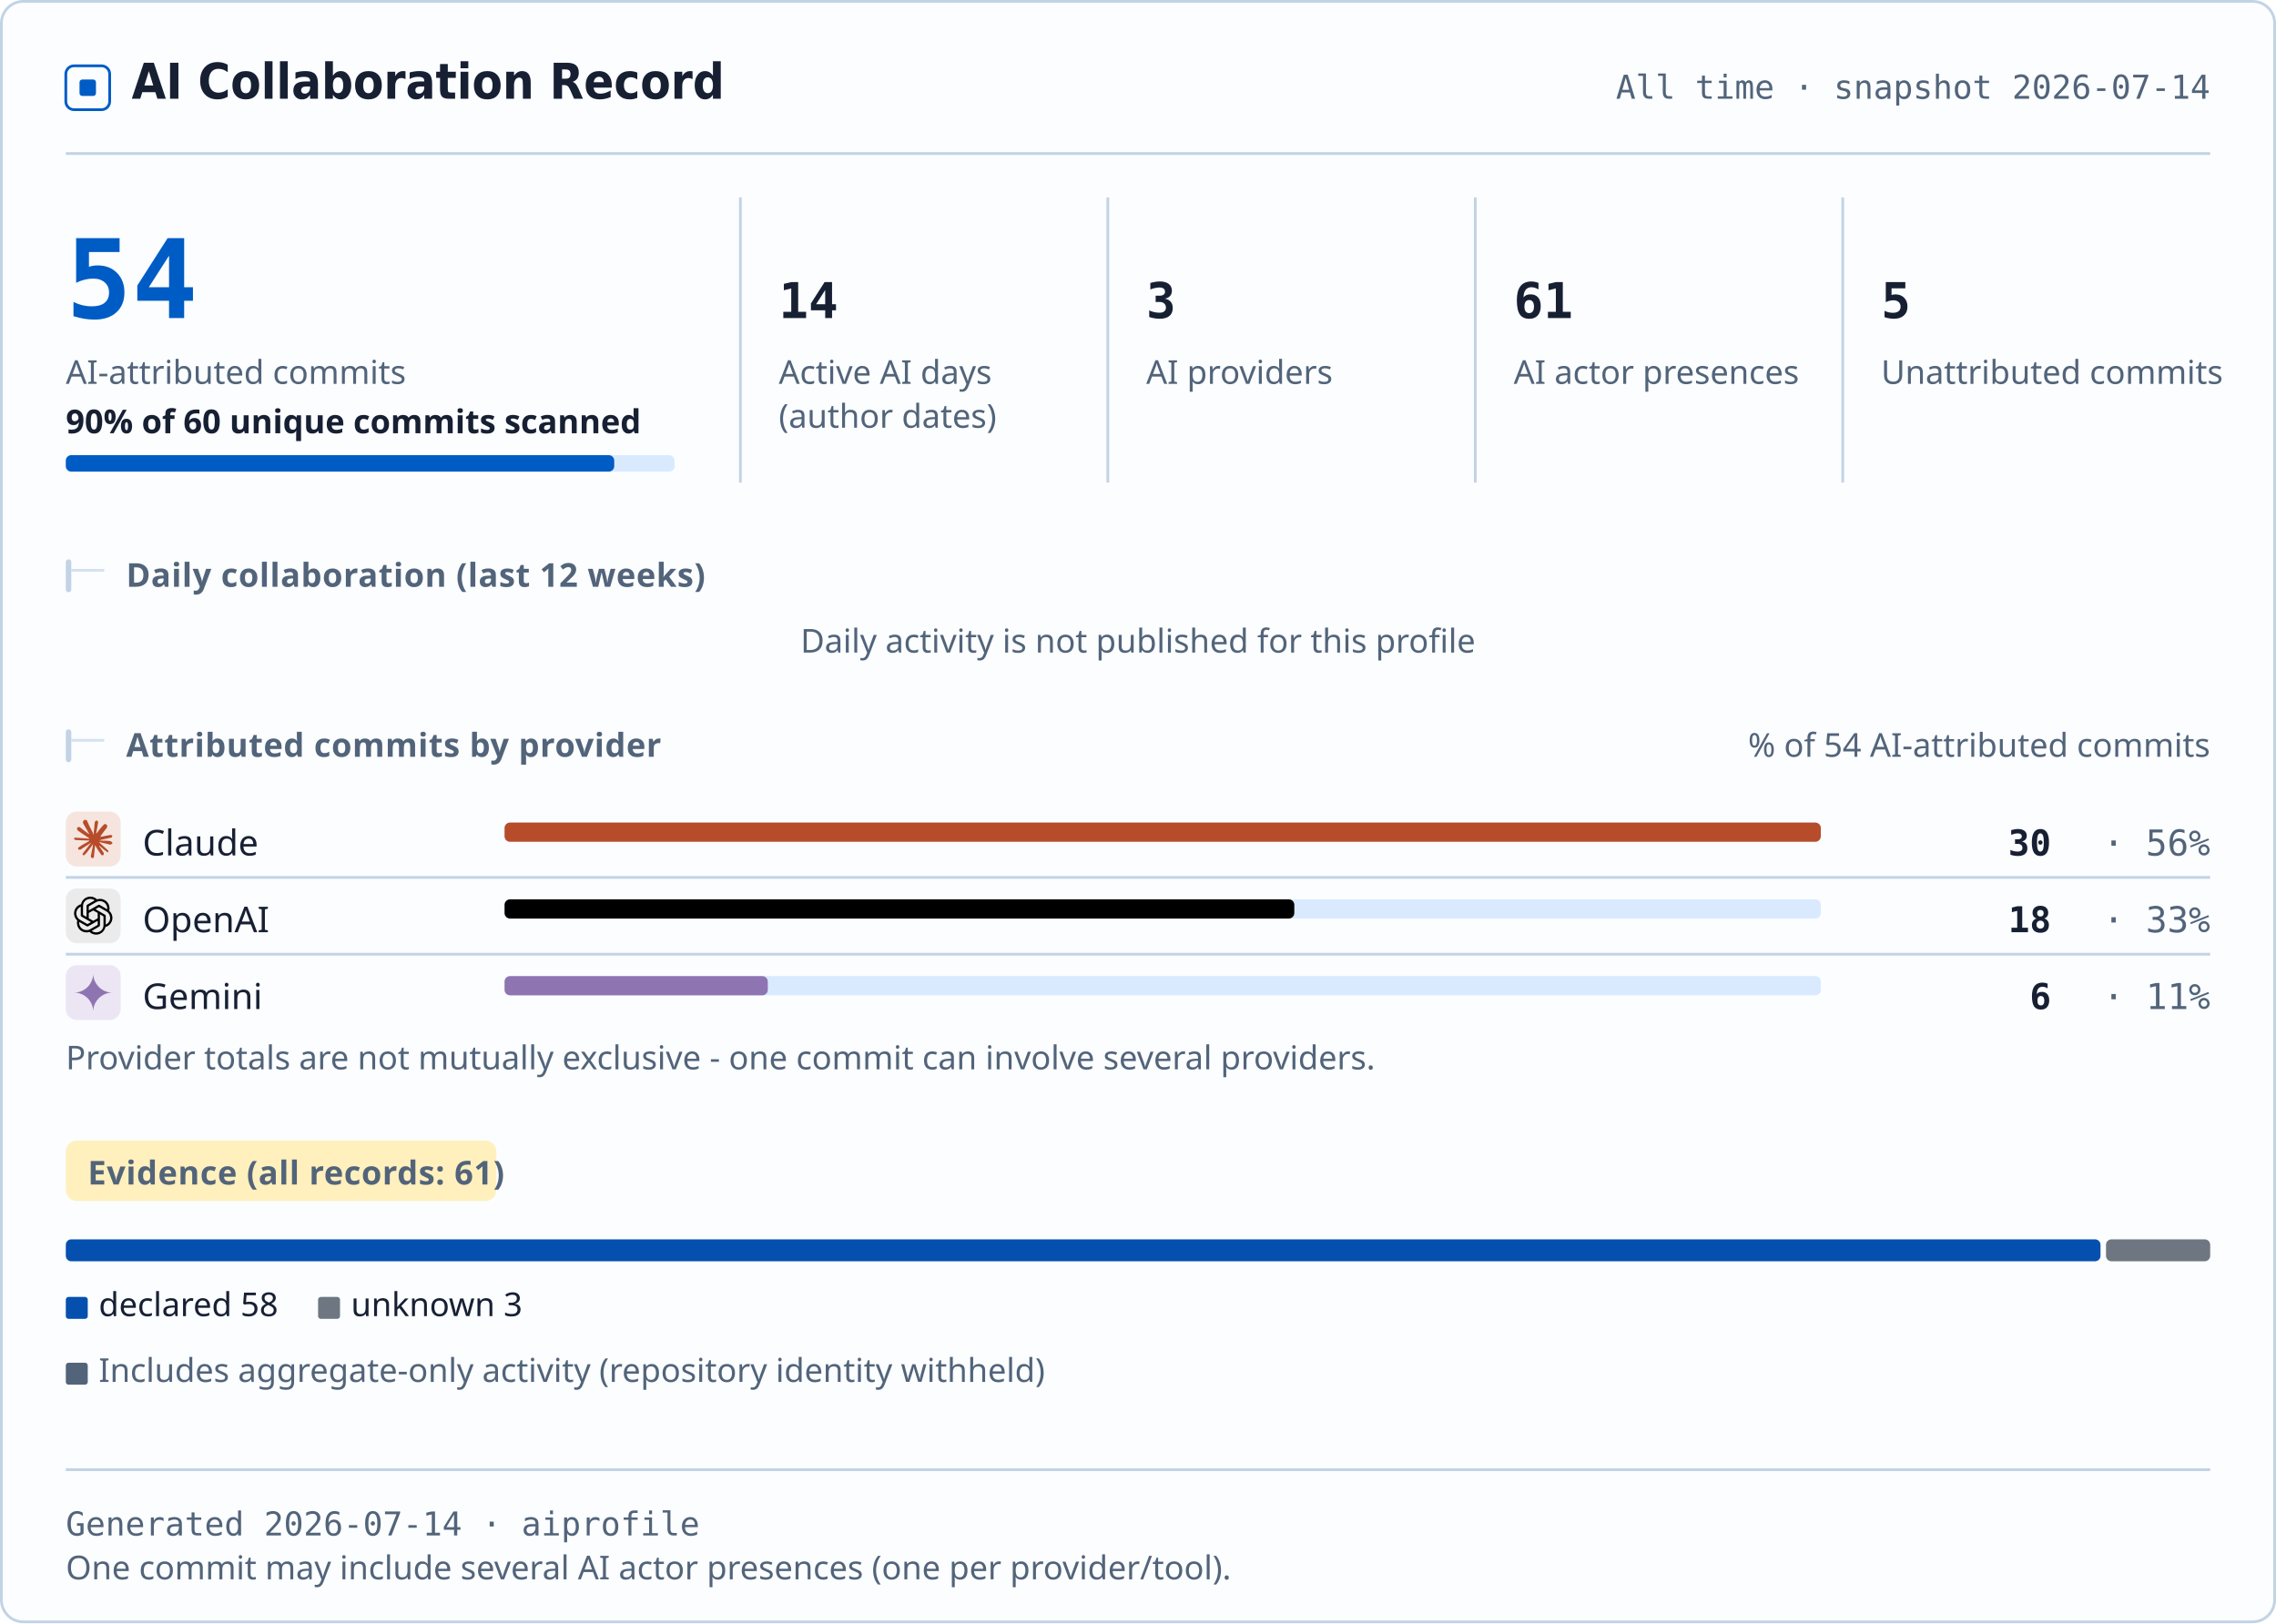
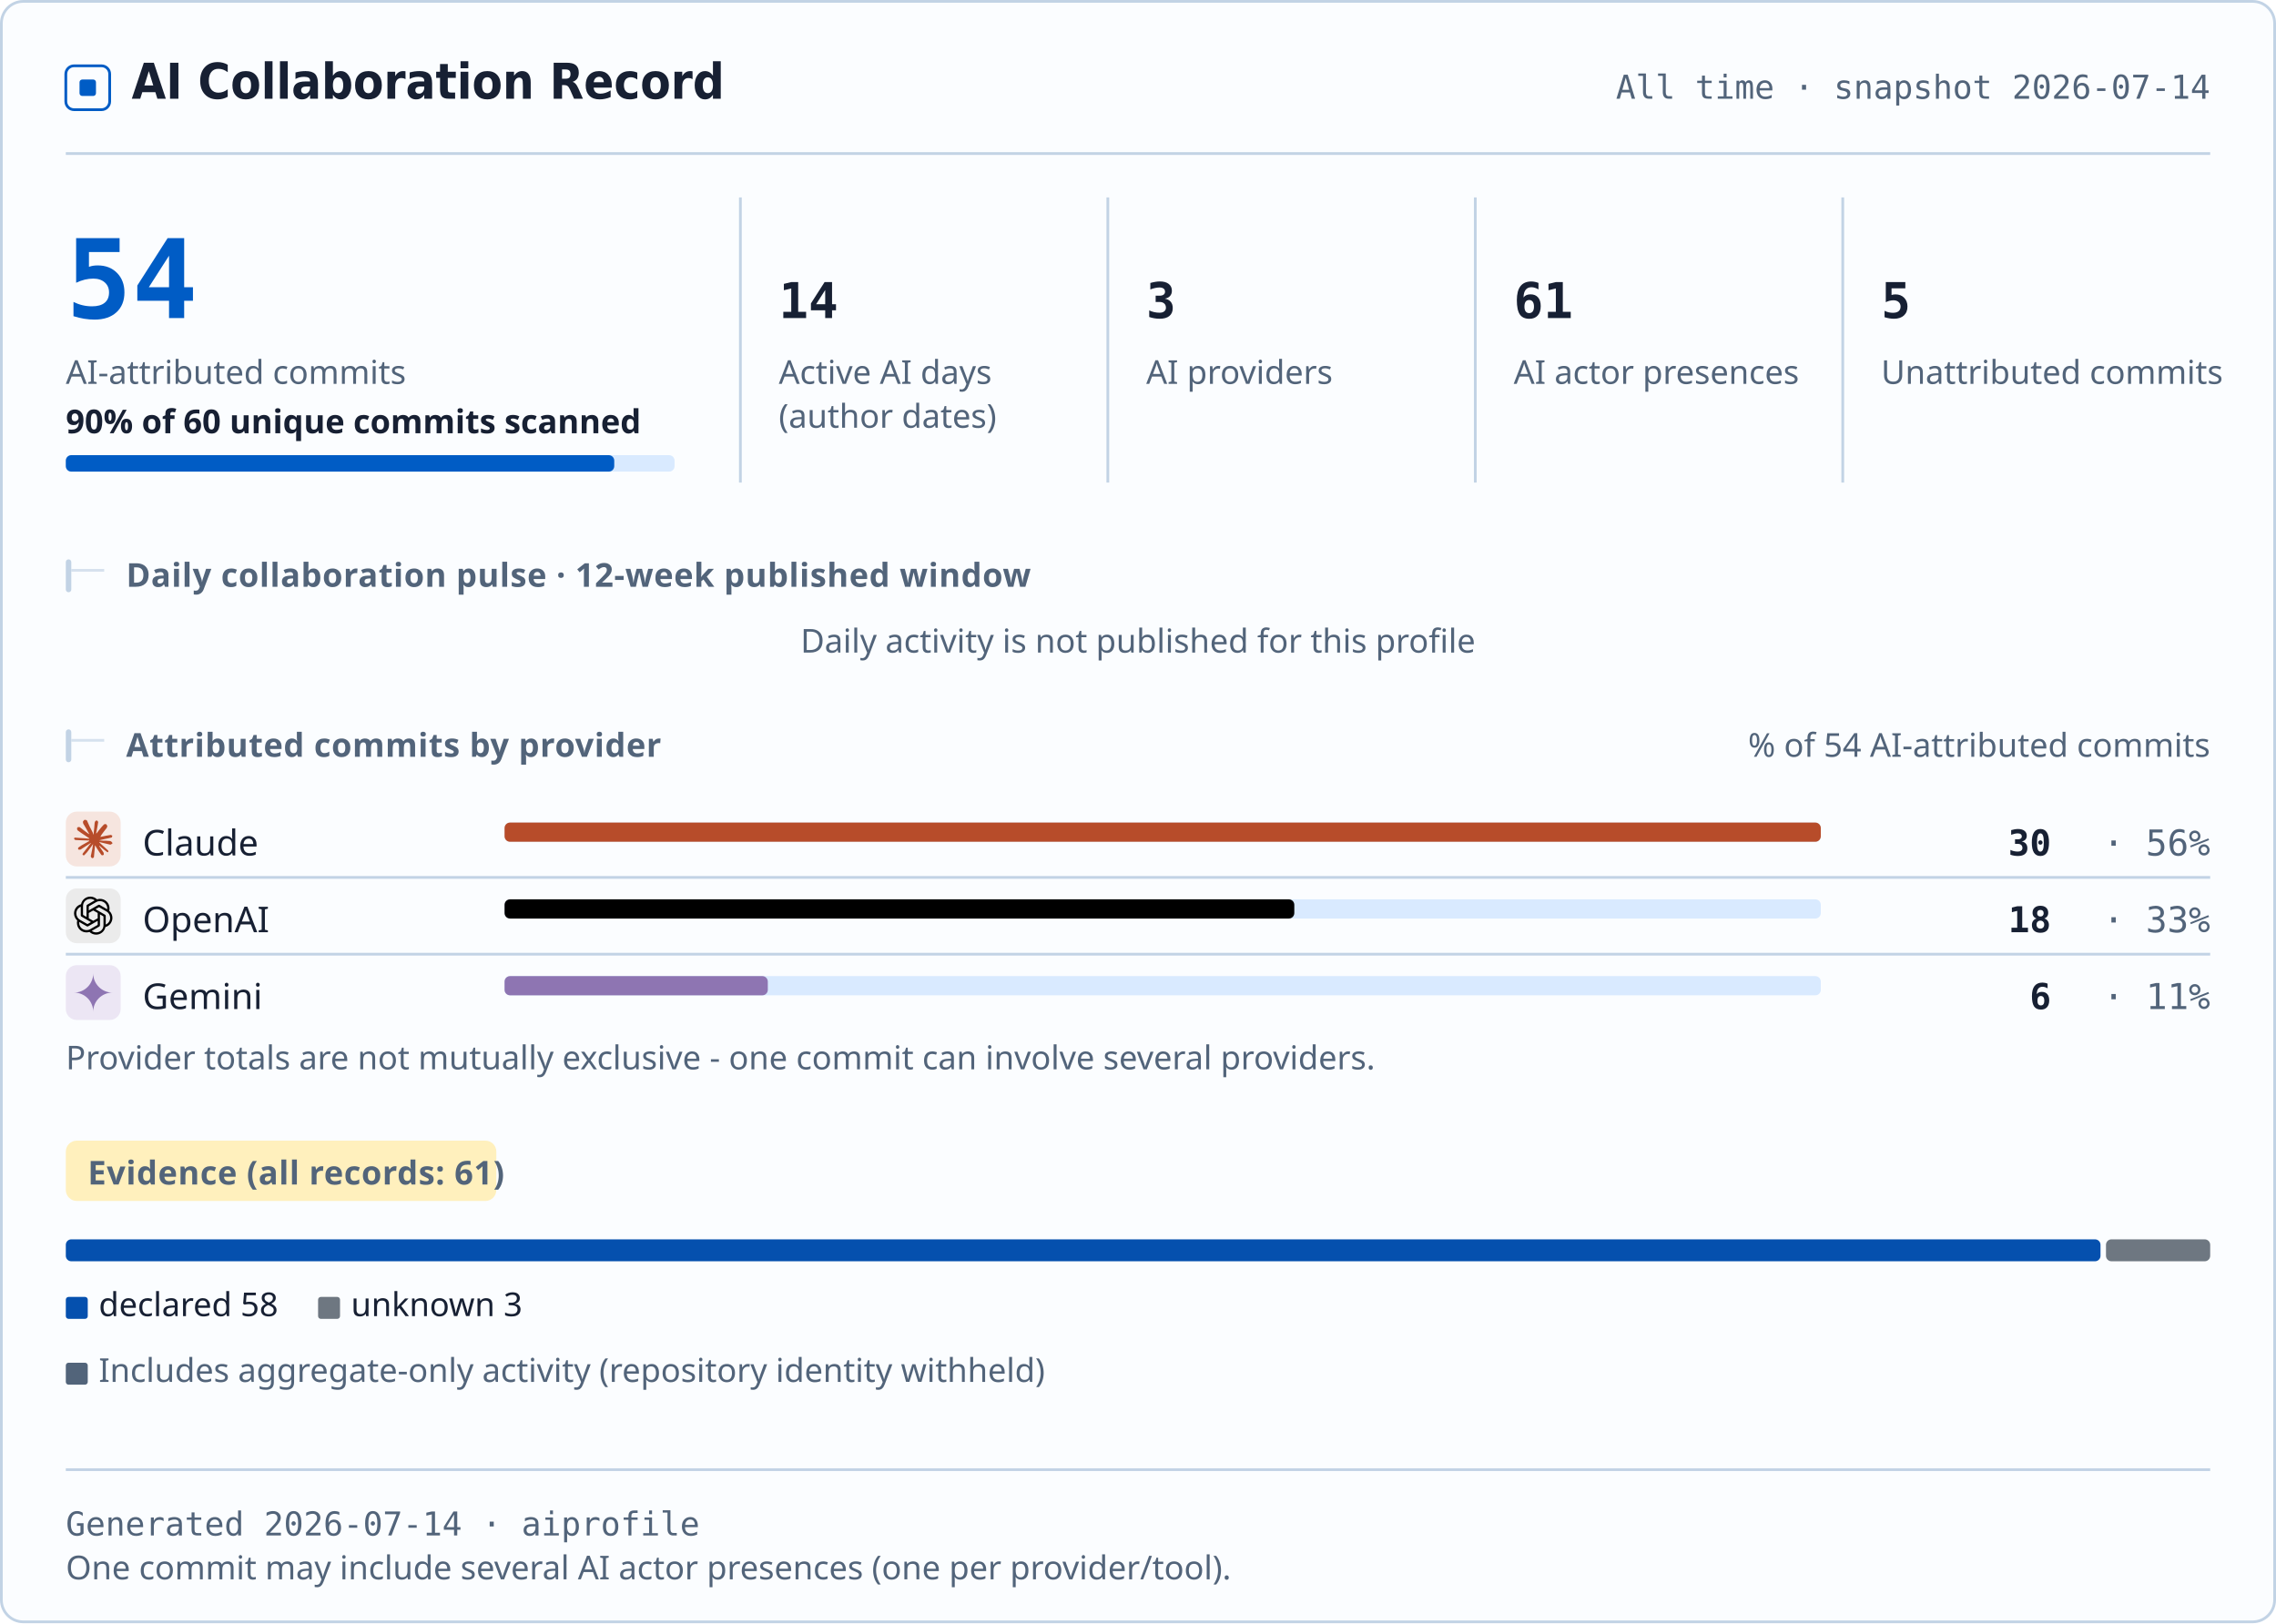
<svg xmlns="http://www.w3.org/2000/svg" width="830" height="592" viewBox="0 0 830 592" role="img" aria-labelledby="aiprofileSummaryTitle aiprofileSummaryDesc">
  <rect x="0.5" y="0.5" width="829" height="591" rx="8" fill="#fbfdff" stroke="#c2d3e5" stroke-width="1" />
  <rect x="24" y="24" width="16" height="16" rx="3" fill="#fbfdff" stroke="#005cc5" stroke-width="1" />
  <rect x="29" y="29" width="6" height="6" rx="1" fill="#005cc5" />
  <text x="48" y="36" font-family="'IBM Plex Sans Condensed', 'Aptos Display', 'Segoe UI', 'DejaVu Sans Condensed', sans-serif" font-size="18" font-weight="600" fill="#172033" text-anchor="start">AI Collaboration Record</text>
  <text x="806" y="36" font-family="'IBM Plex Mono', 'Cascadia Mono', 'SFMono-Regular', 'DejaVu Sans Mono', Consolas, monospace" font-size="12" font-weight="400" fill="#52647a" text-anchor="end">All time · snapshot 2026-07-14</text>
  <line x1="24" y1="56" x2="806" y2="56" stroke="#c2d3e5" />
  <text x="24" y="116" font-family="'IBM Plex Mono', 'Cascadia Mono', 'SFMono-Regular', 'DejaVu Sans Mono', Consolas, monospace" font-size="40" font-weight="700" fill="#005cc5" text-anchor="start">54</text>
  <text x="24" y="140" font-family="'IBM Plex Sans', 'Aptos', 'Segoe UI', 'Noto Sans', 'DejaVu Sans', sans-serif" font-size="12" font-weight="400" fill="#52647a" text-anchor="start">AI-attributed commits</text>
  <text x="24" y="158" font-family="'IBM Plex Sans', 'Aptos', 'Segoe UI', 'Noto Sans', 'DejaVu Sans', sans-serif" font-size="12" font-weight="600" fill="#172033" text-anchor="start">90% of 60 unique commits scanned</text>
  <rect x="24" y="166" width="222" height="6" rx="2" fill="#d9eaff" />
  <rect x="24" y="166" width="200" height="6" rx="2" fill="#005cc5" />
  <line x1="270" y1="72" x2="270" y2="176" stroke="#c2d3e5" />
  <text x="284" y="116" font-family="'IBM Plex Mono', 'Cascadia Mono', 'SFMono-Regular', 'DejaVu Sans Mono', Consolas, monospace" font-size="18" font-weight="600" fill="#172033" text-anchor="start">14</text>
  <text x="284" y="140" font-family="'IBM Plex Sans', 'Aptos', 'Segoe UI', 'Noto Sans', 'DejaVu Sans', sans-serif" font-size="12" font-weight="400" fill="#52647a" text-anchor="start">Active AI days</text>
  <text x="284" y="156" font-family="'IBM Plex Sans', 'Aptos', 'Segoe UI', 'Noto Sans', 'DejaVu Sans', sans-serif" font-size="12" font-weight="400" fill="#52647a" text-anchor="start">(author dates)</text>
  <line x1="404" y1="72" x2="404" y2="176" stroke="#c2d3e5" />
  <text x="418" y="116" font-family="'IBM Plex Mono', 'Cascadia Mono', 'SFMono-Regular', 'DejaVu Sans Mono', Consolas, monospace" font-size="18" font-weight="600" fill="#172033" text-anchor="start">3</text>
  <text x="418" y="140" font-family="'IBM Plex Sans', 'Aptos', 'Segoe UI', 'Noto Sans', 'DejaVu Sans', sans-serif" font-size="12" font-weight="400" fill="#52647a" text-anchor="start">AI providers</text>
  <line x1="538" y1="72" x2="538" y2="176" stroke="#c2d3e5" />
  <text x="552" y="116" font-family="'IBM Plex Mono', 'Cascadia Mono', 'SFMono-Regular', 'DejaVu Sans Mono', Consolas, monospace" font-size="18" font-weight="600" fill="#172033" text-anchor="start">61</text>
  <text x="552" y="140" font-family="'IBM Plex Sans', 'Aptos', 'Segoe UI', 'Noto Sans', 'DejaVu Sans', sans-serif" font-size="12" font-weight="400" fill="#52647a" text-anchor="start">AI actor presences</text>
  <line x1="672" y1="72" x2="672" y2="176" stroke="#c2d3e5" />
  <text x="686" y="116" font-family="'IBM Plex Mono', 'Cascadia Mono', 'SFMono-Regular', 'DejaVu Sans Mono', Consolas, monospace" font-size="18" font-weight="600" fill="#172033" text-anchor="start">5</text>
  <text x="686" y="140" font-family="'IBM Plex Sans', 'Aptos', 'Segoe UI', 'Noto Sans', 'DejaVu Sans', sans-serif" font-size="12" font-weight="400" fill="#52647a" text-anchor="start">Unattributed commits</text>
  <rect x="24" y="204" width="2" height="12" rx="1" fill="#c2d3e5" />
  <line x1="26" y1="208" x2="38" y2="208" stroke="#c2d3e5" stroke-opacity="0.65" />
-   <text x="46" y="214" font-family="'IBM Plex Sans', 'Aptos', 'Segoe UI', 'Noto Sans', 'DejaVu Sans', sans-serif" font-size="12" font-weight="600" fill="#52647a" text-anchor="start" letter-spacing="0.2">Daily collaboration (last 12 weeks)</text>
+   <text x="46" y="214" font-family="'IBM Plex Sans', 'Aptos', 'Segoe UI', 'Noto Sans', 'DejaVu Sans', sans-serif" font-size="12" font-weight="600" fill="#52647a" text-anchor="start" letter-spacing="0.2">Daily collaboration pulse · 12-week published window</text>
  <text x="415" y="238" font-family="'IBM Plex Sans', 'Aptos', 'Segoe UI', 'Noto Sans', 'DejaVu Sans', sans-serif" font-size="12" font-weight="400" fill="#52647a" text-anchor="middle">Daily activity is not published for this profile</text>
  <rect x="24" y="266" width="2" height="12" rx="1" fill="#c2d3e5" />
  <line x1="26" y1="270" x2="38" y2="270" stroke="#c2d3e5" stroke-opacity="0.65" />
  <text x="46" y="276" font-family="'IBM Plex Sans', 'Aptos', 'Segoe UI', 'Noto Sans', 'DejaVu Sans', sans-serif" font-size="12" font-weight="600" fill="#52647a" text-anchor="start" letter-spacing="0.2">Attributed commits by provider</text>
  <text x="806" y="276" font-family="'IBM Plex Sans', 'Aptos', 'Segoe UI', 'Noto Sans', 'DejaVu Sans', sans-serif" font-size="12" font-weight="400" fill="#52647a" text-anchor="end">% of 54 AI-attributed commits</text>
  <rect x="24" y="296" width="20" height="20" rx="4" fill="#F6E5DF" />
  <path d="m4.714 15.956 4.717-2.647.079-.231-.079-.128h-.231l-.789-.049-2.696-.073-2.337-.097-2.265-.121-.571-.121-.534-.704.055-.352.48-.322.686.061 1.518.103 2.277.158 1.651.097 2.447.255h.389l.055-.158-.134-.097-.103-.097L6.973 9.836l-2.55-1.688-1.336-.971-.723-.492-.364-.461-.158-1.008.656-.723.88.061.225.061.892.686 1.906 1.475 2.489 1.834.364.303.146-.103.018-.073-.164-.273-1.354-2.447-1.445-2.489-.643-1.032-.17-.619c-.061-.255-.103-.467-.103-.729L6.287.134 6.7 0l.996.134.419.364.619 1.415 1.002 2.228 1.554 3.03.455.898.243.832.091.255h.158v-.146l.128-1.706.237-2.095.231-2.696.079-.759.376-.911.747-.492.583.279.48.686-.067.443-.285 1.852-.559 2.902-.364 1.943h.212l.243-.243.984-1.305 1.651-2.064.729-.82.85-.905.546-.431h1.032l.759 1.129-.34 1.166-1.062 1.348-.88 1.141-1.263 1.7-.789 1.36.073.109.188-.018 2.853-.607 1.542-.279 1.84-.316.832.389.091.395-.328.807-1.967.486-2.307.461-3.436.814-.043.03.049.061 1.548.146.662.036h1.621l3.018.225.789.522.474.638-.079.486-1.214.619-1.639-.389-3.825-.911-1.311-.328h-.182v.109l1.093 1.069 2.003 1.809 2.507 2.331.128.577-.322.455-.34-.049-2.204-1.657-.85-.747-1.925-1.621h-.128v.17l.443.65 2.344 3.521.121 1.081-.17.352-.607.212-.668-.121-1.372-1.925L14.38 17.959l-1.141-1.943-.14.079-.674 7.255-.316.37-.729.279-.607-.461-.322-.747.322-1.475.389-1.925.316-1.53.285-1.9.17-.631-.012-.043-.14.018-1.433 1.967-2.18 2.945-1.724 1.846-.413.164-.716-.37.067-.662.401-.589 2.386-3.036 1.439-1.882.929-1.087-.006-.158h-.055l-6.338 4.116-1.129.146-.486-.455.061-.747.231-.243 1.906-1.311Z" fill="#B74C2A" transform="translate(27,299) scale(0.583333)" />
  <text x="52" y="312" font-family="'IBM Plex Sans', 'Aptos', 'Segoe UI', 'Noto Sans', 'DejaVu Sans', sans-serif" font-size="13" font-weight="400" fill="#172033" text-anchor="start">Claude</text>
  <rect x="184" y="300" width="480" height="7" rx="2" fill="#d9eaff" />
  <rect x="184" y="300" width="480" height="7" rx="2" fill="#B74C2A" />
  <text x="748" y="312" font-family="'IBM Plex Mono', 'Cascadia Mono', 'SFMono-Regular', 'DejaVu Sans Mono', Consolas, monospace" font-size="13" text-anchor="end">
    <tspan fill="#172033" font-weight="600">30</tspan>
  </text>
  <text x="806" y="312" font-family="'IBM Plex Mono', 'Cascadia Mono', 'SFMono-Regular', 'DejaVu Sans Mono', Consolas, monospace" font-size="13" text-anchor="end">
    <tspan fill="#52647a" font-weight="400"> · 56%</tspan>
  </text>
  <line x1="24" y1="320" x2="806" y2="320" stroke="#c2d3e5" />
  <rect x="24" y="324" width="20" height="20" rx="4" fill="#EBEBEB" />
  <path d="M9.205 8.658v-2.26c0-.19.072-.333.238-.428l4.543-2.616c.619-.357 1.356-.523 2.117-.523 2.854 0 4.662 2.212 4.662 4.566 0 .167 0 .357-.024.547l-4.71-2.759a.797.797 0 00-.856 0l-5.97 3.473zm10.609 8.8V12.06c0-.333-.143-.57-.429-.737l-5.97-3.473 1.95-1.118a.433.433 0 01.476 0l4.543 2.617c1.309.76 2.189 2.378 2.189 3.948 0 1.808-1.07 3.473-2.76 4.163zM7.802 12.703l-1.95-1.142c-.167-.095-.239-.238-.239-.428V5.899c0-2.545 1.95-4.472 4.591-4.472 1 0 1.927.333 2.712.928L8.23 5.067c-.285.166-.428.404-.428.737v6.898zM12 15.128l-2.795-1.57v-3.33L12 8.658l2.795 1.57v3.33L12 15.128zm1.796 7.23c-1 0-1.927-.332-2.712-.927l4.686-2.712c.285-.166.428-.404.428-.737v-6.898l1.974 1.142c.167.095.238.238.238.428v5.233c0 2.545-1.974 4.472-4.614 4.472zm-5.637-5.303l-4.544-2.617c-1.308-.761-2.188-2.378-2.188-3.948A4.482 4.482 0 014.21 6.327v5.423c0 .333.143.571.428.738l5.947 3.449-1.95 1.118a.432.432 0 01-.476 0zm-.262 3.9c-2.688 0-4.662-2.021-4.662-4.519 0-.19.024-.38.047-.57l4.686 2.71c.286.167.571.167.856 0l5.97-3.448v2.26c0 .19-.07.333-.237.428l-4.543 2.616c-.619.357-1.356.523-2.117.523zm5.899 2.83a5.947 5.947 0 005.827-4.756C22.287 18.339 24 15.84 24 13.296c0-1.665-.713-3.282-1.998-4.448.119-.5.19-.999.19-1.498 0-3.401-2.759-5.947-5.946-5.947-.642 0-1.26.095-1.88.31A5.962 5.962 0 0010.205 0a5.947 5.947 0 00-5.827 4.757C1.713 5.447 0 7.945 0 10.49c0 1.666.713 3.283 1.998 4.448-.119.5-.19 1-.19 1.499 0 3.401 2.759 5.946 5.946 5.946.642 0 1.26-.095 1.88-.309a5.96 5.96 0 004.162 1.713z" fill="#000000" transform="translate(27,327) scale(0.583333)" />
  <text x="52" y="340" font-family="'IBM Plex Sans', 'Aptos', 'Segoe UI', 'Noto Sans', 'DejaVu Sans', sans-serif" font-size="13" font-weight="400" fill="#172033" text-anchor="start">OpenAI</text>
  <rect x="184" y="328" width="480" height="7" rx="2" fill="#d9eaff" />
  <rect x="184" y="328" width="288" height="7" rx="2" fill="#000000" />
  <text x="748" y="340" font-family="'IBM Plex Mono', 'Cascadia Mono', 'SFMono-Regular', 'DejaVu Sans Mono', Consolas, monospace" font-size="13" text-anchor="end">
    <tspan fill="#172033" font-weight="600">18</tspan>
  </text>
  <text x="806" y="340" font-family="'IBM Plex Mono', 'Cascadia Mono', 'SFMono-Regular', 'DejaVu Sans Mono', Consolas, monospace" font-size="13" text-anchor="end">
    <tspan fill="#52647a" font-weight="400"> · 33%</tspan>
  </text>
  <line x1="24" y1="348" x2="806" y2="348" stroke="#c2d3e5" />
  <rect x="24" y="352" width="20" height="20" rx="4" fill="#ECE6F4" />
  <path d="M11.04 19.32Q12 21.51 12 24q0-2.49.93-4.68.96-2.19 2.58-3.81t3.81-2.55Q21.51 12 24 12q-2.49 0-4.68-.93a12.3 12.3 0 0 1-3.81-2.58 12.3 12.3 0 0 1-2.58-3.81Q12 2.49 12 0q0 2.49-.96 4.68-.93 2.19-2.55 3.81a12.3 12.3 0 0 1-3.81 2.58Q2.49 12 0 12q2.49 0 4.68.96 2.19.93 3.81 2.55t2.55 3.81" fill="#8E75B2" transform="translate(27,355) scale(0.583333)" />
  <text x="52" y="368" font-family="'IBM Plex Sans', 'Aptos', 'Segoe UI', 'Noto Sans', 'DejaVu Sans', sans-serif" font-size="13" font-weight="400" fill="#172033" text-anchor="start">Gemini</text>
  <rect x="184" y="356" width="480" height="7" rx="2" fill="#d9eaff" />
  <rect x="184" y="356" width="96" height="7" rx="2" fill="#8E75B2" />
  <text x="748" y="368" font-family="'IBM Plex Mono', 'Cascadia Mono', 'SFMono-Regular', 'DejaVu Sans Mono', Consolas, monospace" font-size="13" text-anchor="end">
    <tspan fill="#172033" font-weight="600">6</tspan>
  </text>
  <text x="806" y="368" font-family="'IBM Plex Mono', 'Cascadia Mono', 'SFMono-Regular', 'DejaVu Sans Mono', Consolas, monospace" font-size="13" text-anchor="end">
    <tspan fill="#52647a" font-weight="400"> · 11%</tspan>
  </text>
  <text x="24" y="390" font-family="'IBM Plex Sans', 'Aptos', 'Segoe UI', 'Noto Sans', 'DejaVu Sans', sans-serif" font-size="12" font-weight="400" fill="#52647a" text-anchor="start">Provider totals are not mutually exclusive - one commit can involve several providers.</text>
  <rect x="24" y="416" width="157" height="22" rx="4" fill="#fff0bd" />
  <text x="32" y="432" font-family="'IBM Plex Sans', 'Aptos', 'Segoe UI', 'Noto Sans', 'DejaVu Sans', sans-serif" font-size="12" font-weight="600" fill="#52647a" text-anchor="start" letter-spacing="0.2">Evidence (all records: 61)</text>
  <rect x="24" y="452" width="742" height="8" rx="2" fill="#0550ae" />
  <rect x="768" y="452" width="38" height="8" rx="2" fill="#6e7781" />
  <rect x="24" y="473" width="8" height="8" rx="1" fill="#0550ae" />
  <text x="36" y="480" font-family="'IBM Plex Sans', 'Aptos', 'Segoe UI', 'Noto Sans', 'DejaVu Sans', sans-serif" font-size="12" font-weight="400" fill="#172033" text-anchor="start">declared 58</text>
  <rect x="116" y="473" width="8" height="8" rx="1" fill="#6e7781" />
  <text x="128" y="480" font-family="'IBM Plex Sans', 'Aptos', 'Segoe UI', 'Noto Sans', 'DejaVu Sans', sans-serif" font-size="12" font-weight="400" fill="#172033" text-anchor="start">unknown 3</text>
  <rect x="24" y="497" width="8" height="8" rx="1" fill="#52647a" />
  <text x="36" y="504" font-family="'IBM Plex Sans', 'Aptos', 'Segoe UI', 'Noto Sans', 'DejaVu Sans', sans-serif" font-size="12" font-weight="400" fill="#52647a" text-anchor="start">Includes aggregate-only activity (repository identity withheld)</text>
  <line x1="24" y1="536" x2="806" y2="536" stroke="#c2d3e5" />
  <text x="24" y="560" font-family="'IBM Plex Mono', 'Cascadia Mono', 'SFMono-Regular', 'DejaVu Sans Mono', Consolas, monospace" font-size="12" font-weight="400" fill="#52647a" text-anchor="start">Generated 2026-07-14 · aiprofile</text>
  <text x="24" y="576" font-family="'IBM Plex Sans', 'Aptos', 'Segoe UI', 'Noto Sans', 'DejaVu Sans', sans-serif" font-size="12" font-weight="400" fill="#52647a" text-anchor="start">One commit may include several AI actor presences (one per provider/tool).</text>
</svg>
